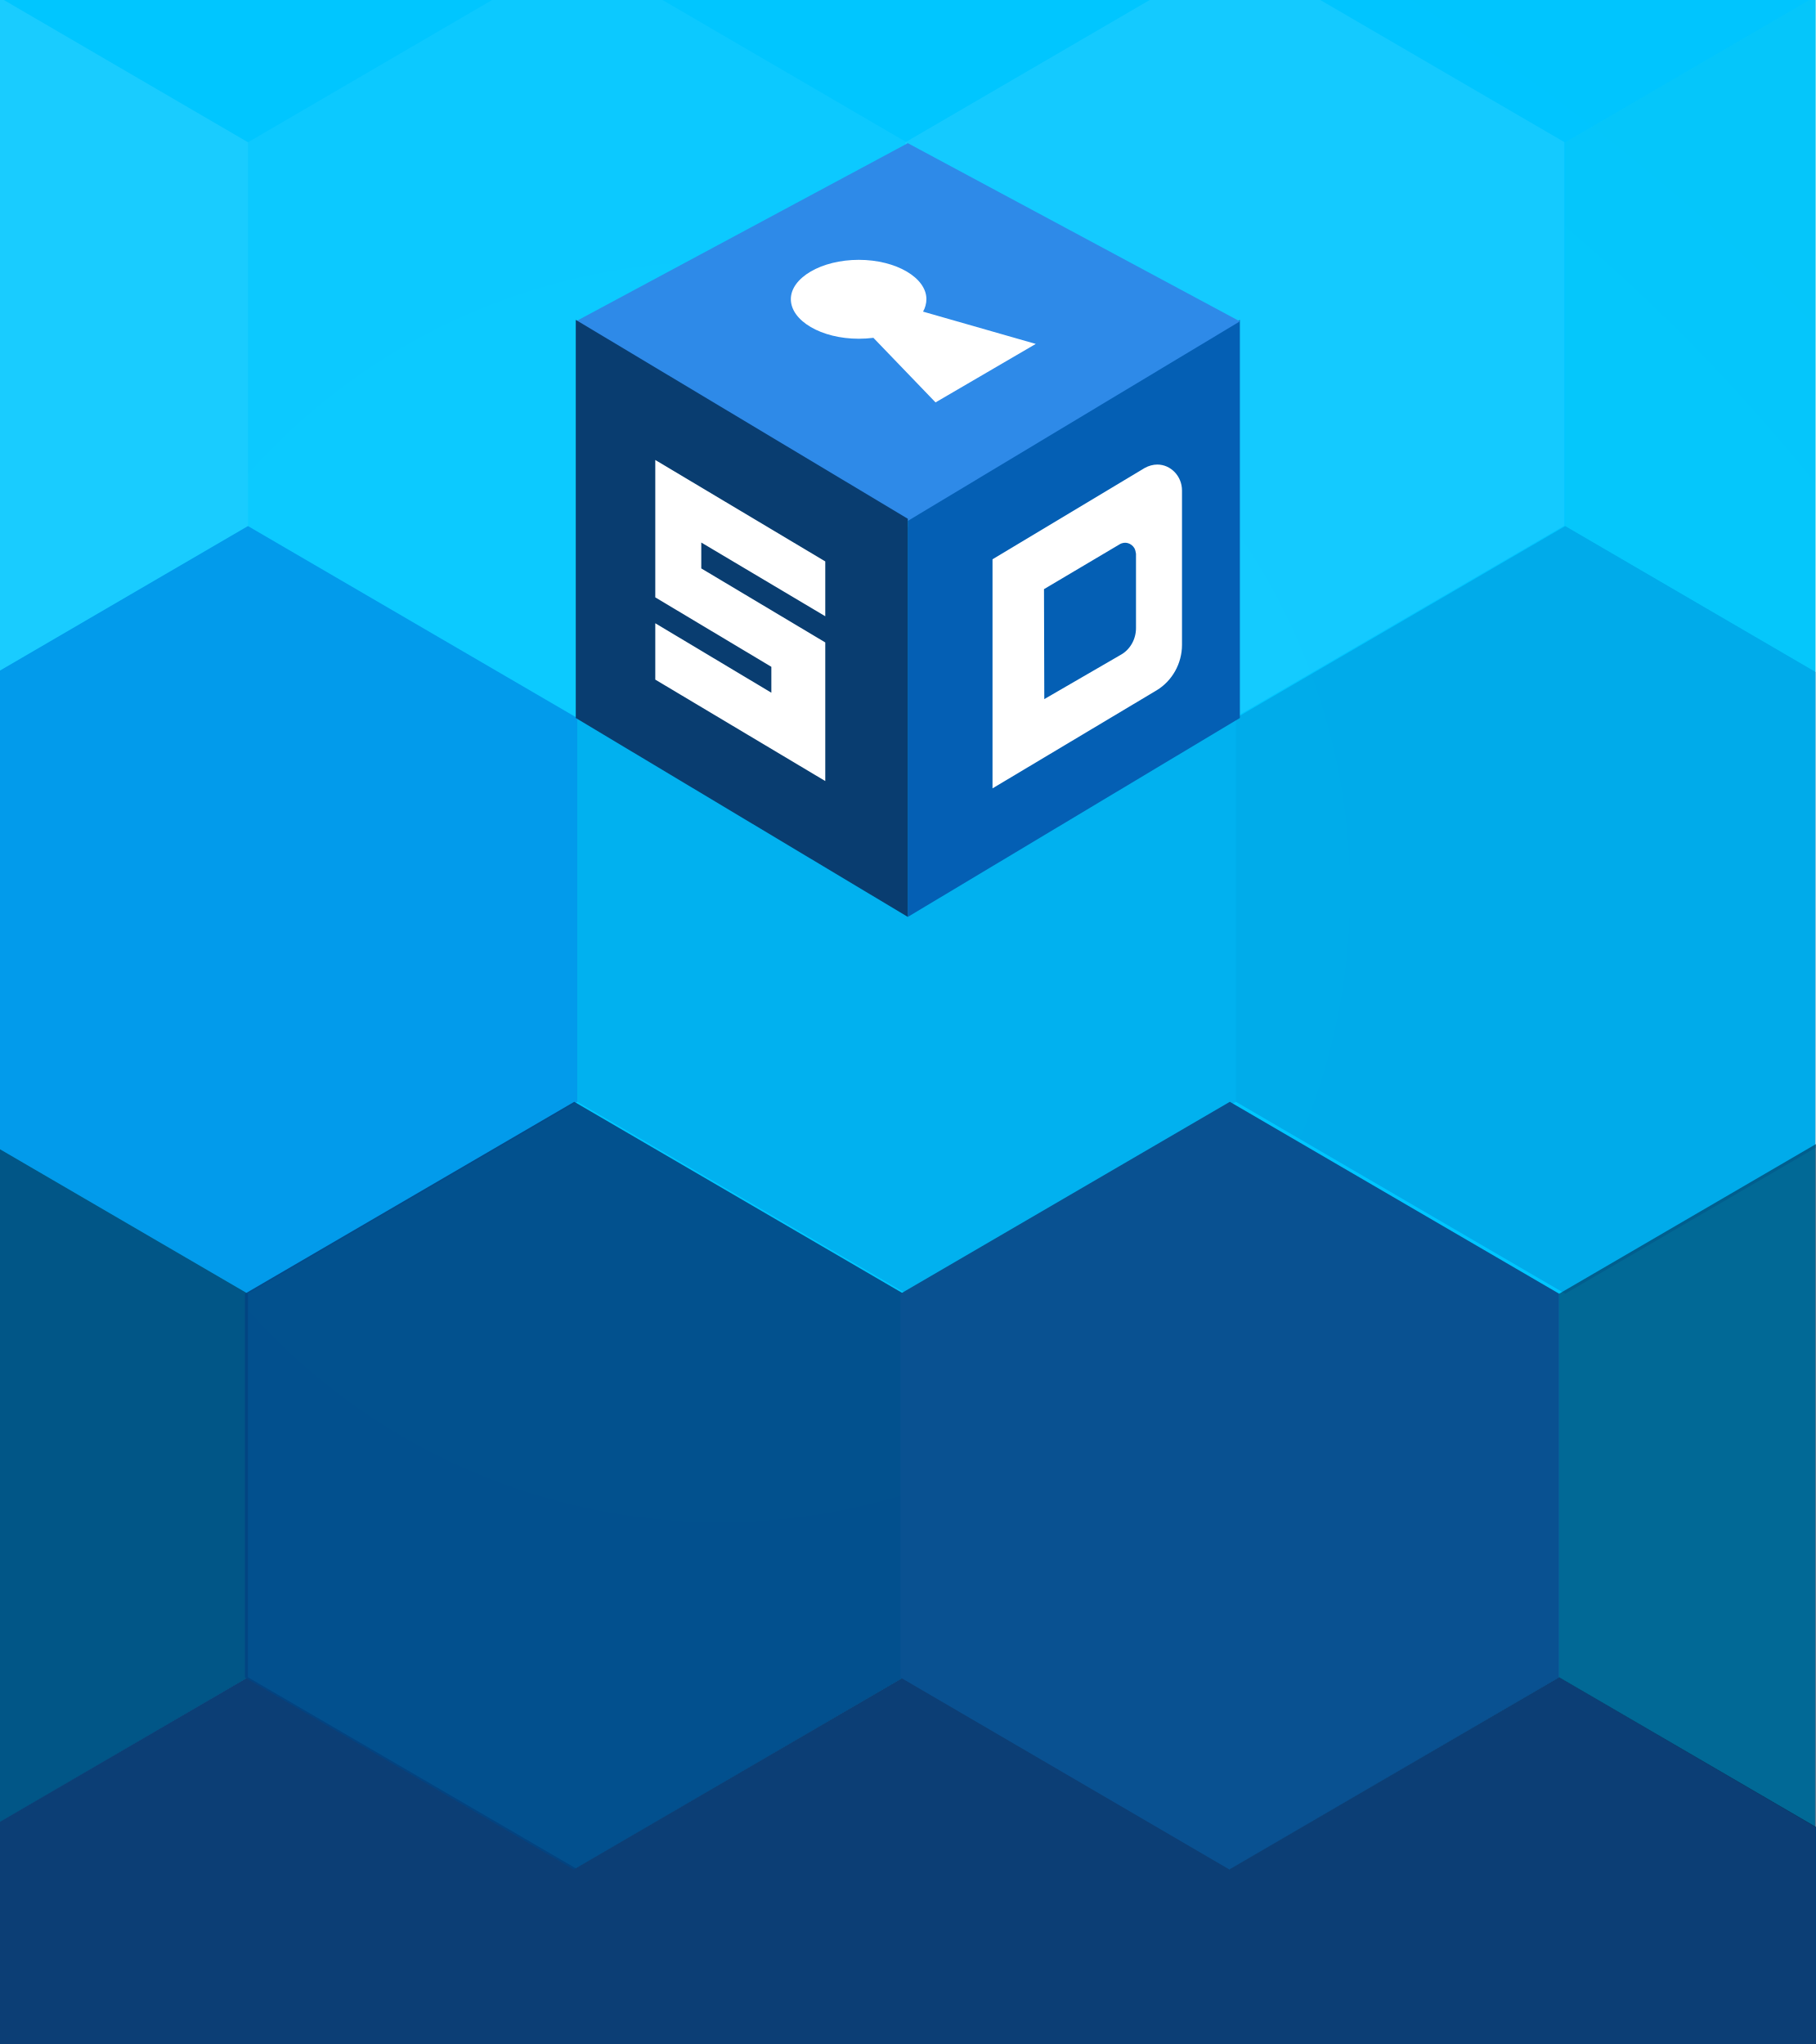
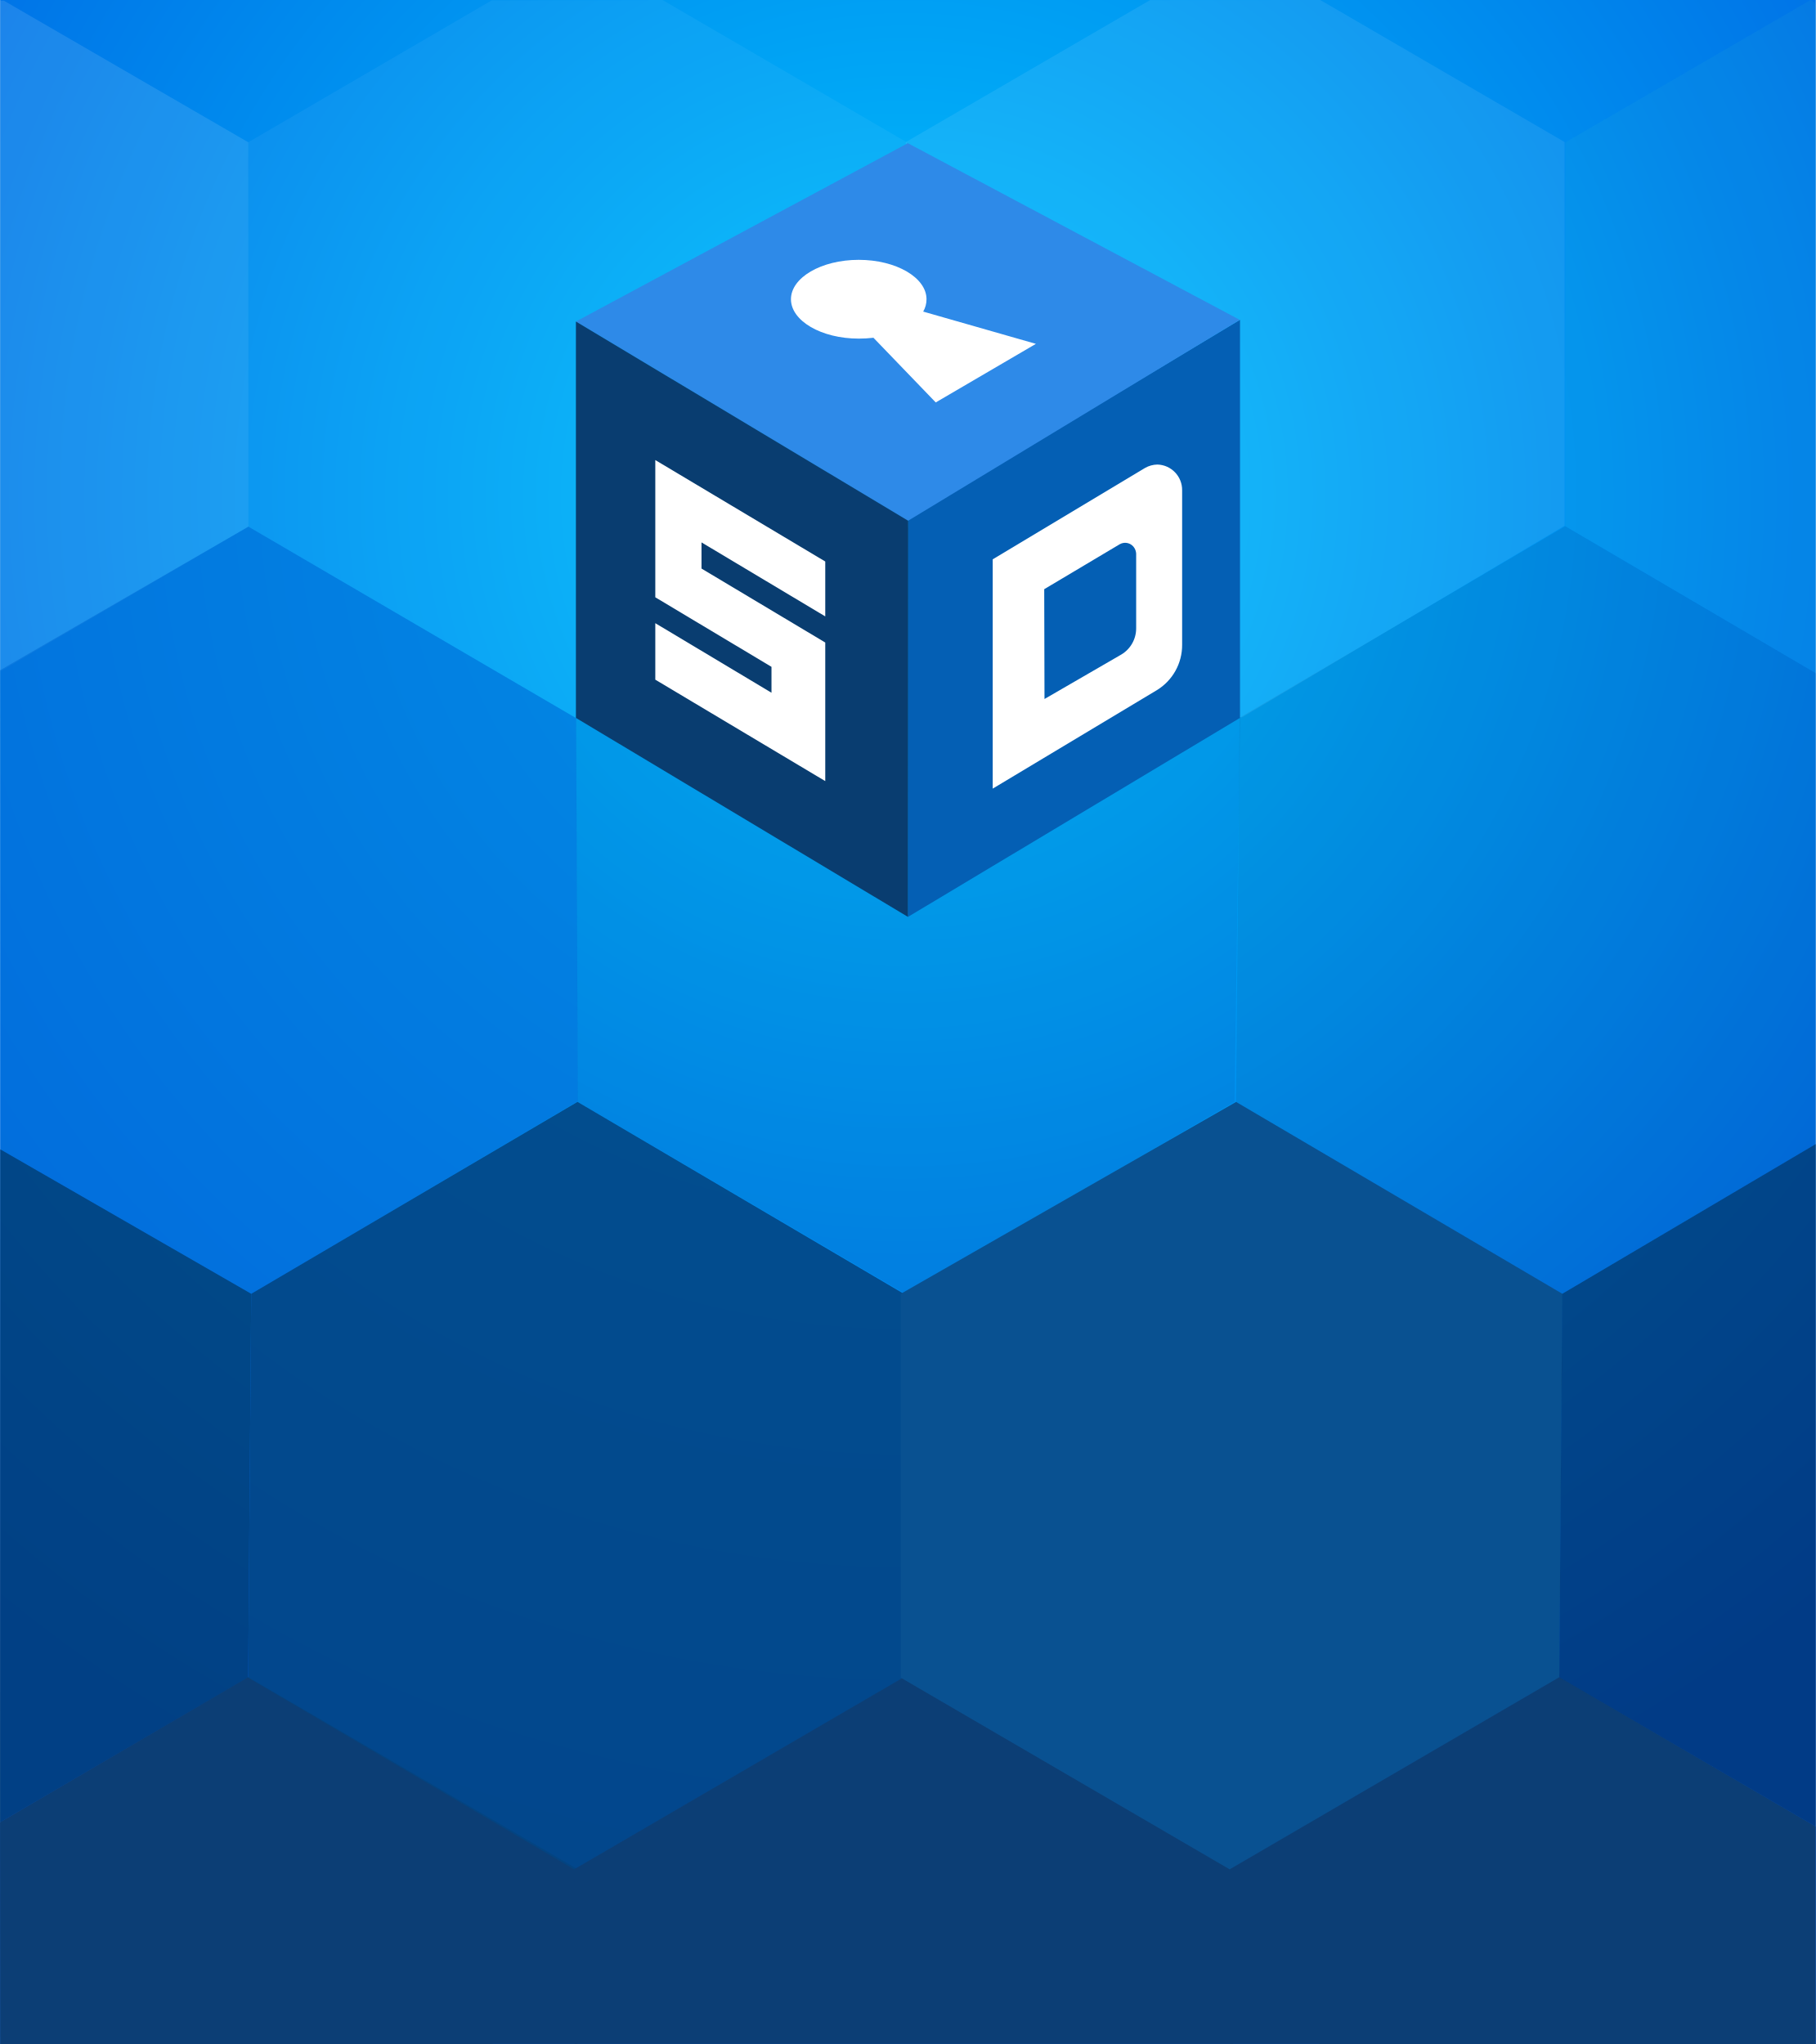
- <svg xmlns="http://www.w3.org/2000/svg" xmlns:xlink="http://www.w3.org/1999/xlink" width="596" height="671" viewBox="0 0 596 671" version="1.1" id="svg48">
-   <style id="style2">.a{fill:#0C3E75;}</style>
-   <defs id="defs14">
-     <radialGradient cx="50" cy="24.2" fx="50%" fy="24.21%" r="80.3" gradientTransform="translate(0.5,0.242105),scale(1,0.888227),rotate(90),translate(-0.5,-0.242105)" id="radialGradient-1">
-       <stop stop-color="#00C7FF" offset="0%" id="stop8" />
-       <stop stop-color="#0055DE" offset="100%" id="stop10" />
+ <svg xmlns="http://www.w3.org/2000/svg" id="a5e825db-c5b8-488a-a1bd-bdafd3613a98" data-name="Layer 1" width="596.05" height="671.01" viewBox="0 0 596.05 671.01">
+   <defs>
+     <radialGradient id="e5e97f36-6594-4fc7-8a7a-e304d9b5d4ce" cx="-96.55" cy="641.92" r="0.8" gradientTransform="matrix(0, 596, 596, 0, -382286.66, 57706.48)" gradientUnits="userSpaceOnUse">
+       <stop offset="0" stop-color="#00c7ff" />
+       <stop offset="1" stop-color="#0055de" />
    </radialGradient>
-     <polygon id="path-2" points="0 0.7 216.4 0.7 216.4 252.5 0 252.5" />
+     <mask id="5dfd18e4-fe2e-4c04-bf6c-3f0dc21e67ca" x="297.29" y="-16.29" width="216.37" height="252.16" maskUnits="userSpaceOnUse">
+       <g transform="translate(0.05)">
+         <g id="082ce9dd-062b-4bac-a81b-4bede15a71cc" data-name="mask-3">
+           <polygon id="182d0c8f-60fc-42ca-8b2d-7d2df72ac412" data-name="path-2" points="297.24 -16.29 513.61 -16.29 513.61 235.48 297.24 235.48 297.24 -16.29" fill="#fff" />
+         </g>
+       </g>
+     </mask>
  </defs>
-   <g id="LoginBasse" fill="none">
-     <g id="•••-HuzzahAlt">
-       <polygon id="MessagePaneBG" points="0 0 596 0 595.8 669.8 0 671" fill="url(#radialGradient-1)" />
-       <g id="ugh222">
-         <g id="Group-69" transform="translate(-351 -17)">
-           <g id="Group-65">
-             <polygon id="Fill-14" points="324.3 252.7 432.4 189.7 432.4 63.7 324.3 0.7 216.2 63.7 216.2 189.7" style="fill:#FFF;opacity:0.1" />
-             <polygon id="Fill-16" points="432.4 441.7 540.5 378.7 540.5 252.7 432.4 189.7 324.3 252.7 324.3 378.7" style="fill:#036FD8;opacity:0.5" />
-             <polygon id="Fill-18" points="324.3 630.8 432.4 567.7 432.4 441.7 324.3 378.7 216.2 441.7 216.2 567.7" style="fill:#013A69;opacity:0.8" />
-             <polygon id="Fill-20" points="432.4 819.6 540.5 756.6 540.5 630.6 432.4 567.6 324.3 630.6 324.3 756.6" class="a" />
-             <polygon id="Fill-25" points="540.5 252.7 648.6 189.7 648.6 63.7 540.5 0.7 432.4 63.7 432.4 189.7" style="fill:#FFF;opacity:0.05" />
-             <polygon id="Fill-27" points="648.6 441.7 756.7 378.7 756.7 252.7 648.6 189.7 540.5 252.7 540.5 378.7" style="fill:#045BAD;opacity:0.2" />
-             <polygon id="Fill-29" points="539.5 630.8 647.6 567.7 647.6 441.7 539.5 378.7 431.4 441.7 431.4 567.7" style="fill:#024482;opacity:0.9" />
-             <polygon id="Fill-31" points="647.6 819.6 755.7 756.6 755.7 630.6 647.6 567.6 539.5 630.6 539.5 756.6" class="a" />
-             <polygon id="Fill-36" points="864.8 441.7 972.9 378.7 972.9 252.7 864.8 189.7 756.7 252.7 756.7 378.7" style="fill:#075394;mix-blend-mode:multiply;opacity:0.2" />
-             <polygon id="Fill-38" points="754.7 630.8 862.8 567.7 862.8 441.7 754.7 378.7 646.6 441.7 646.6 567.7" fill="#095191" />
-             <polygon id="Fill-40" points="862.8 819.6 970.9 756.6 970.9 630.6 862.8 567.6 754.7 630.6 754.7 756.6" class="a" />
-             <polygon id="Fill-45" points="972.9 252.7 1081 189.7 1081 63.7 972.9 0.7 864.8 63.7 864.8 189.7" style="fill:#50E3C2;opacity:0.06" />
-             <polygon id="Fill-49" points="970.9 630.8 1079 567.7 1079 441.7 970.9 378.7 862.8 441.7 862.8 567.7" style="fill:#012C50;opacity:0.6" />
+   <g id="aa13ed56-dd6b-4796-ae30-dd97bccbc27f" data-name="LoginBasse">
+     <g id="840130dd-6d97-4d7e-8eac-a7c9bae7eece" data-name="•••-HuzzahAlt">
+       <polygon id="121efc96-6633-4758-8151-806efb45c9e6" data-name="MessagePaneBG" points="0.05 0 596.05 0 596.05 670.99 0.05 671 0.05 0" fill="url(#e5e97f36-6594-4fc7-8a7a-e304d9b5d4ce)" />
+       <g id="e8db1a80-eec5-4a04-a2f3-45d0d9fd1a7d" data-name="ugh222">
+         <g id="22b33aa6-37a4-4e88-be25-c71e47e0ca4d" data-name="Group-69">
+           <g id="af6ecf2c-8321-466a-957d-bb931998f078" data-name="Group-65">
+             <polyline id="d743cb5a-753a-41c2-9164-7852917772c3" data-name="Fill-14" points="0.16 220.34 81.55 172.94 81.48 46.69 1.31 0.24 0.13 0.21" fill="#fff" opacity="0.11" style="isolation: isolate" />
+             <polyline id="c8bb10b2-fa6f-4675-ae75-ea319ef279bc" data-name="Fill-16" points="0.21 377.42 82.38 424.83 189.67 361.56 189.11 235.75 81.55 172.88 0.05 220" fill="#036fd8" opacity="0.63" style="isolation: isolate" />
+             <polyline id="b21fcb8d-ede7-47ec-bfba-cc8cdc061380" data-name="Fill-18" points="0 598.23 81.47 550.75 82.47 424.74 0.07 377.3" fill="#013a69" opacity="0.76" style="isolation: isolate" />
+             <polyline id="d78bf86c-56f9-4c5d-a447-91e405ae7d01" data-name="Fill-20" points="0.01 598.22 0.04 671.01 189.57 671 189.57 613.59 81.47 550.58 0.05 598.16" fill="#0c3e75" />
+             <polyline id="22ecb1e5-f2ef-4912-a457-b21e04d526f7" data-name="Fill-25" points="161.44 0.11 81.47 46.72 81.55 172.91 189.05 235.69 297.68 172.73 297.68 46.72 217.49 0" fill="#fff" opacity="0.05" style="isolation: isolate" />
+             <polygon id="11e223b7-cd3e-47b8-90e9-86cf8a8b5043" data-name="Fill-27" points="297.15 424.7 405.26 361.69 407.09 235.67 297.15 172.69 189.05 235.69 189.61 361.75 297.15 424.7" fill="#045bad" opacity="0.2" style="isolation: isolate" />
+             <polygon id="04854747-4910-41ea-b6c6-bef000c5c8e2" data-name="Fill-29" points="188.57 613.75 296.68 550.75 296.68 424.74 189.57 361.73 82.47 424.74 81.47 550.75 188.57 613.75" fill="#024482" opacity="0.89" style="isolation: isolate" />
+             <polyline points="404.78 670.75 404.78 613.59 296.68 550.58 188.57 613.59 188.64 671 404.76 671" fill="#0c3e75" />
+             <polyline id="109be0e0-f61d-4b74-b576-c00686adc7a5" data-name="Fill-36" points="596.05 221 513.8 172.75 406.92 235.63 405.74 361.69 512.92 424.84 596.04 375.57" fill="#075394" opacity="0.19" style="isolation: isolate" />
+             <polygon id="60724360-b824-4918-ab26-cf2c527407f7" data-name="Fill-38" points="403.78 613.75 511.88 550.75 512.88 424.74 405.78 361.74 295.68 424.74 295.68 550.75 403.78 613.75" fill="#095191" />
+             <polyline id="d7a13685-5c61-4aa4-834f-a1d0990a6646" data-name="Fill-40" points="405.05 671 596.05 671.01 596.05 599.61 511.88 550.58 403.78 613.59 403.78 671" fill="#0c3e75" />
+             <polyline id="0993a9ba-f467-47b1-bba2-10829f1e60b7" data-name="Fill-45" points="594.35 0 513.88 46.72 513.88 172.73 596.05 221 596.05 1.19" fill="#50e3c2" opacity="0.06" style="isolation: isolate" />
+             <polyline id="6d827fb6-95db-472d-8e63-f92fa41f822c" data-name="Fill-49" points="596.05 375.57 512.83 424.75 511.86 550.63 596.05 599.61" fill="#012c50" opacity="0.62" style="isolation: isolate" />
          </g>
-           <g id="Group-68" transform="translate(648.1992 0)" opacity="0.08">
-             <mask id="mask-3" fill="white">
-               <use xlink:href="#path-2" id="use31" />
-             </mask>
-             <polygon id="Fill-66" mask="url(#mask-3)" points="108.2 252.5 216.4 189.5 216.4 63.7 108.2 0.7 0 63.7 0 189.5" style="fill:#FFF;mix-blend-mode:multiply" />
+           <g id="7079549b-012a-44a7-884b-2fdeac95f0e3" data-name="Group-68" opacity="0.08">
+             <g mask="url(#5dfd18e4-fe2e-4c04-bf6c-3f0dc21e67ca)">
+               <polyline id="3da36f84-c699-4646-9dc7-36646c5d0bf2" data-name="Fill-66" points="377.52 0.03 297.29 46.66 297.29 172.54 407.05 235.88 513.66 172.54 513.66 46.66 433.39 0" fill="#fff" />
+             </g>
          </g>
        </g>
      </g>
-       <g id="Nu-Icon" transform="translate(189 47)">
-         <polygon id="Fill-1" points="109 123.3 109 254 218 188.7 218 58" fill="#045FB4" />
-         <polygon id="Fill-2" points="0 58.5 109 124 218 58.5 109 0" fill="#2E8AE8" />
-         <polygon id="Fill-3" points="0 188.7 109 254 109 123.3 0 58" fill="#093D70" />
-         <g id="Group-10" transform="translate(26 38)" fill="#FFF">
-           <path d="M127.7 108.4L152.5 93.7C154.3 92.6 156.4 93.3 157.4 95 157.7 95.6 157.8 96.2 157.9 96.8L157.9 121.2C157.9 124.8 156 128.2 153 129.9L127.8 144.5 127.7 108.4ZM164.7 141.6C169.8 138.5 173 132.8 173 126.7L173 76C173 71.3 169.3 67.5 164.9 67.5 163.5 67.5 162.1 67.9 160.8 68.6L110.8 98.6 110.8 173.8 164.7 141.6Z" id="Fill-4" />
-           <path d="M92.1 47.1L125 27.9 88 17.3C88.7 16.1 89.1 14.6 89.1 13.2 89.1 6.2 79.2 0.3 66.9 0.3 54.6 0.3 44.6 6.2 44.6 13.2 44.6 20.3 54.6 26.2 66.9 26.2 68.5 26.2 70.1 26.1 71.7 25.9L92.1 47.1Z" id="Fill-6" />
-           <polygon id="Fill-8" points="0.1 119.6 38.2 142.4 38.2 133.9 0.1 111.1 0.1 66 55.9 99.3 55.9 117.3 15.2 93.1 15.2 101.6 55.9 125.9 55.9 171.4 0.1 138.1" />
+       <g id="a7fb3245-8820-4d5d-8ee0-0f0ef3fb1d88" data-name="Nu-Icon">
+         <polygon id="3fcb07f3-309c-401c-b70b-ac334d29204d" data-name="Fill-1" points="298.05 170.33 298.05 301 407.05 235.67 407.05 105 298.05 170.33" fill="#045fb4" />
+         <polygon id="2568a658-2958-4f77-890d-a3b3f686bd32" data-name="Fill-2" points="189.05 105.55 298.01 171 406.96 105 298.01 47 189.05 105.55" fill="#2e8ae8" />
+         <polygon id="e3090293-2da6-4a03-9128-dcd4e7ef57a2" data-name="Fill-3" points="189.05 235.67 298.05 301 298.13 170.96 189.05 105.55 189.05 235.67" fill="#093d70" />
+         <g id="3ed6924b-ef8a-4a9a-918e-fb9d3634967d" data-name="Group-10">
+           <path id="dbb93284-73eb-408a-9489-74cc77a6d9e1" data-name="Fill-4" d="M342.73,193.42l24.79-14.76a3.56,3.56,0,0,1,4.89,1.37,4.09,4.09,0,0,1,.5,1.72v24.46a10,10,0,0,1-4.89,8.67l-25.2,14.59Zm37,33.13A17.31,17.31,0,0,0,388,211.7V161a8.36,8.36,0,0,0-8.12-8.5,8.5,8.5,0,0,0-4.06,1.12l-50,30v75.27Z" transform="translate(0.05)" fill="#fff" />
+           <path id="2d529e3f-a9e3-45ae-9f4e-785599650dcb" data-name="Fill-6" d="M307.12,132.11,340,112.88l-37-10.59a8,8,0,0,0,1.09-4.06c0-7.08-9.94-12.93-22.25-12.93s-22.25,5.85-22.25,12.93,9.94,12.93,22.25,12.93a41.38,41.38,0,0,0,4.83-.28Z" transform="translate(0.05)" fill="#fff" />
+           <polygon id="c762ee89-0084-48f5-b04f-7faf0e5cb055" data-name="Fill-8" points="215.11 204.58 253.25 227.41 253.25 218.91 215.11 196.08 215.11 151.03 270.9 184.33 270.9 202.35 230.28 178.06 230.28 186.65 270.9 210.93 270.9 256.42 215.11 223.12 215.11 204.58" fill="#fff" />
        </g>
      </g>
    </g>
  </g>
</svg>
